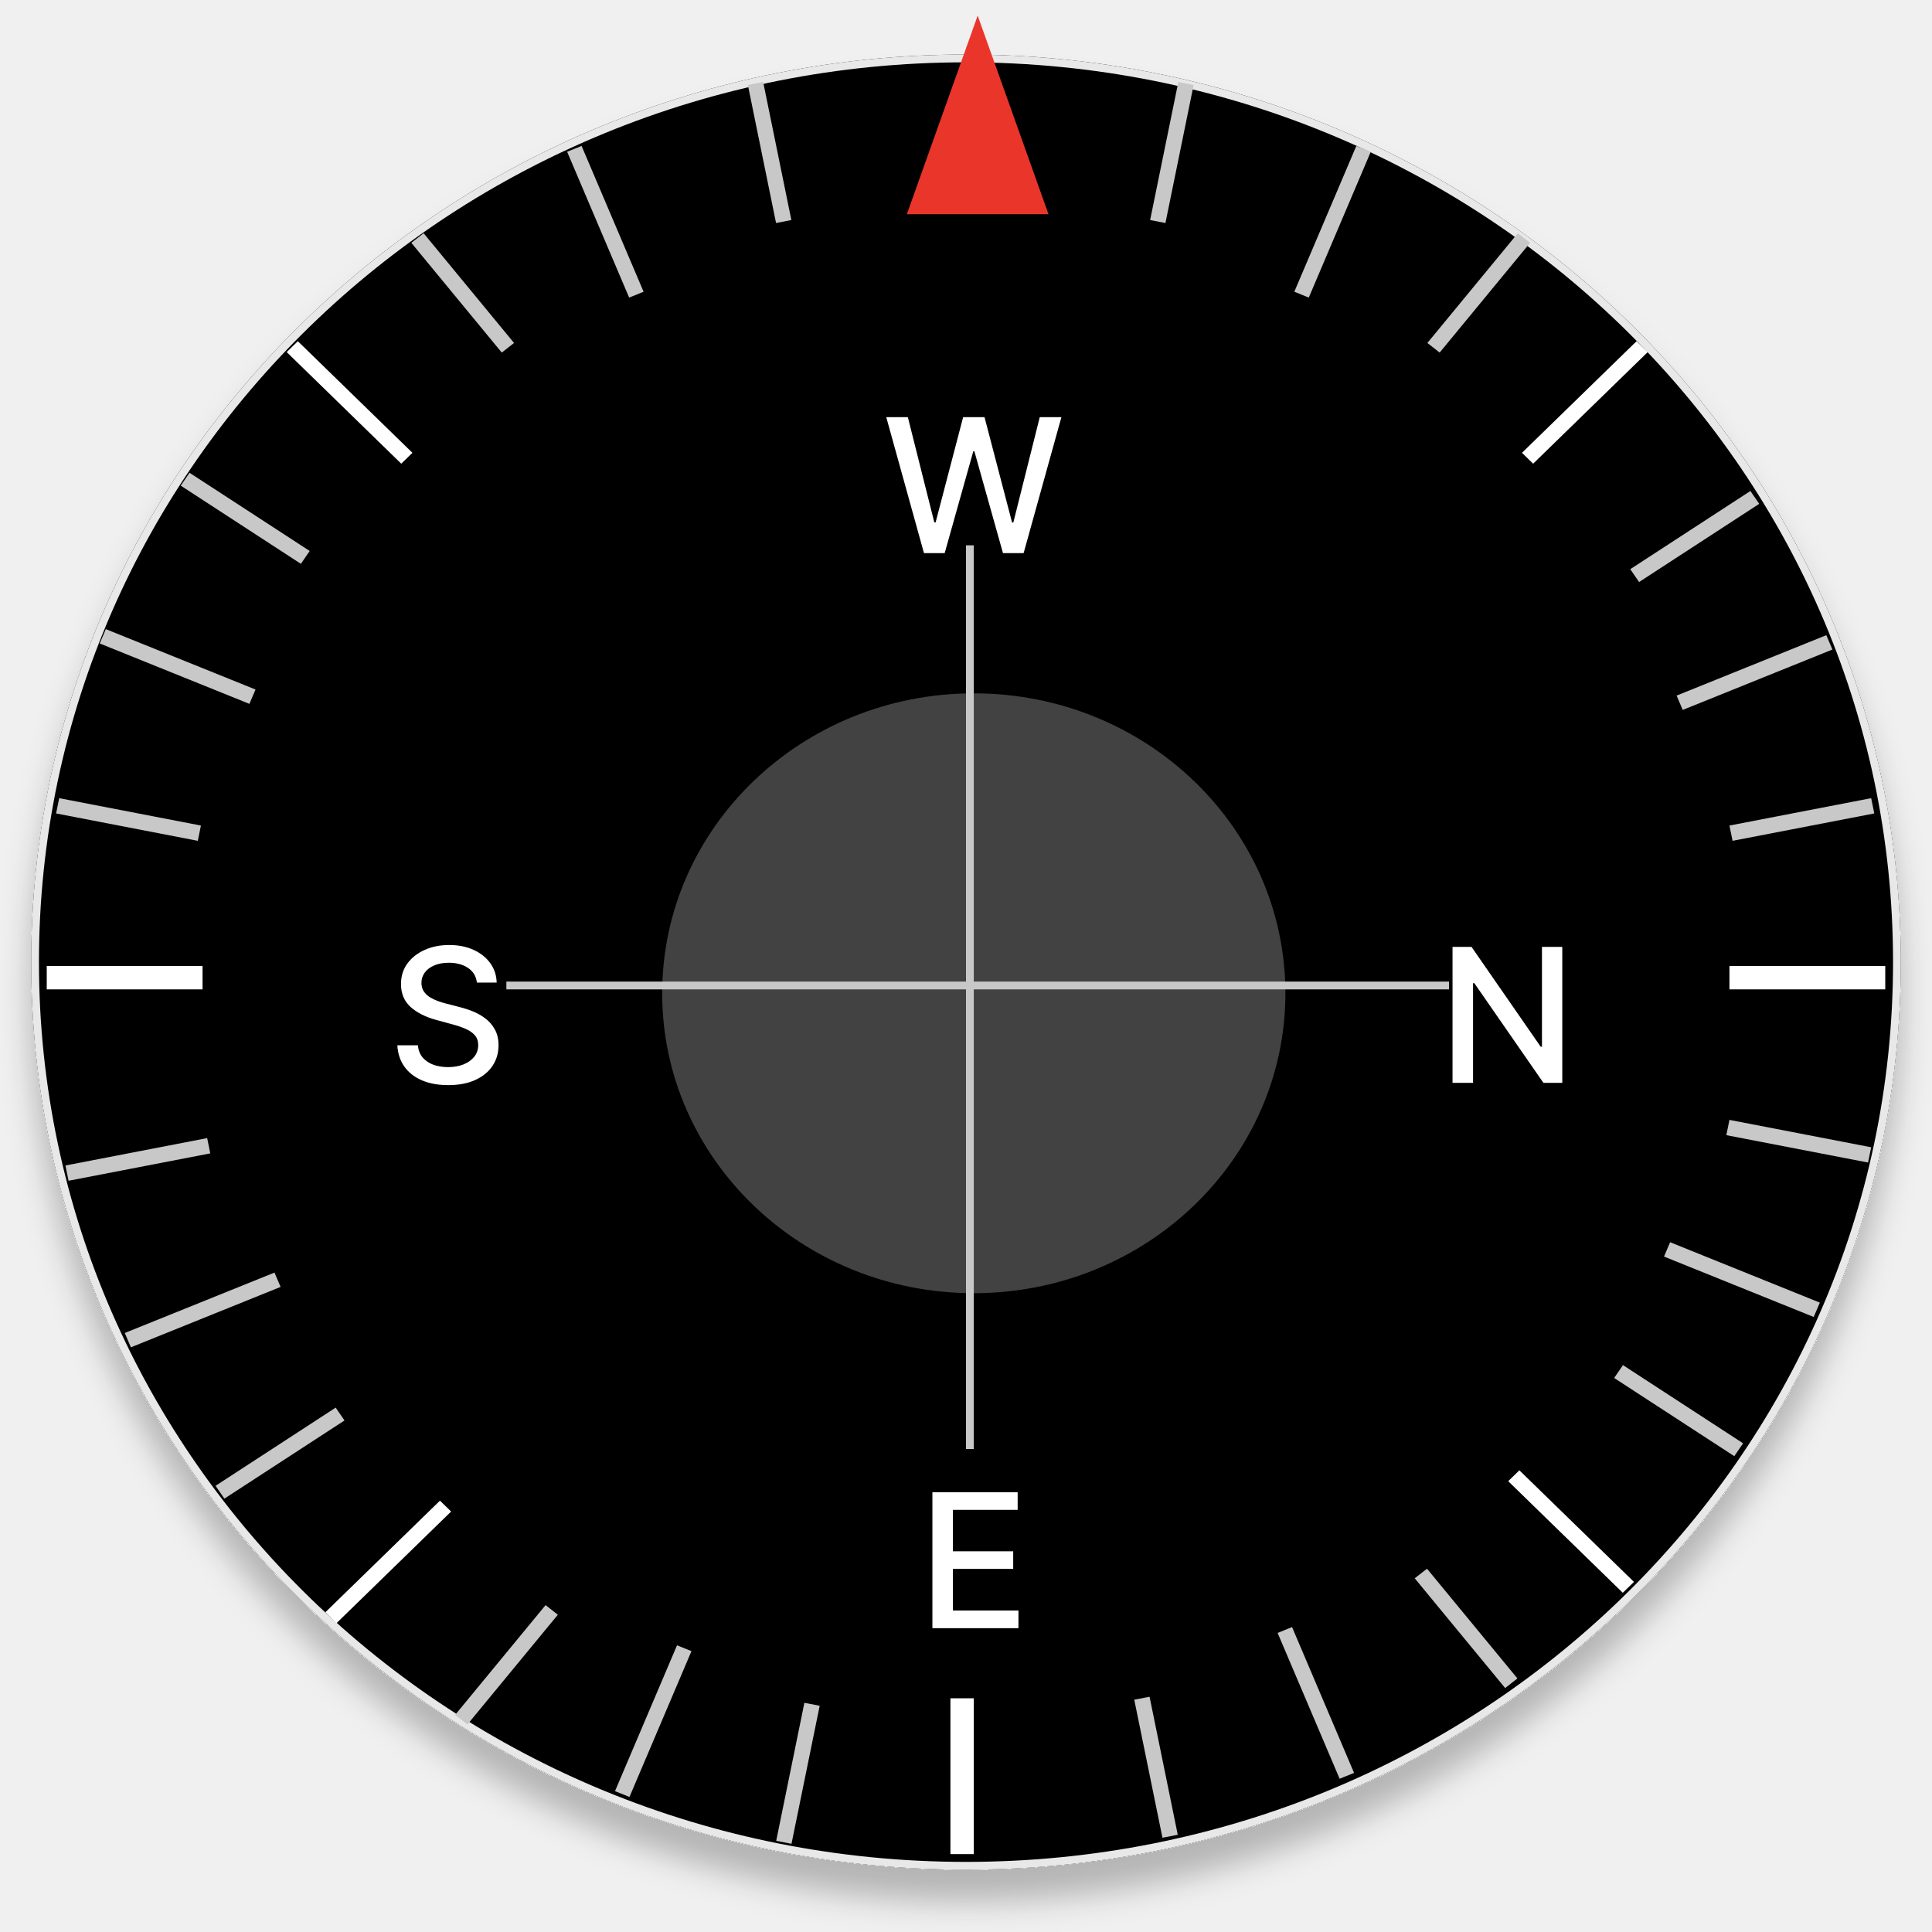
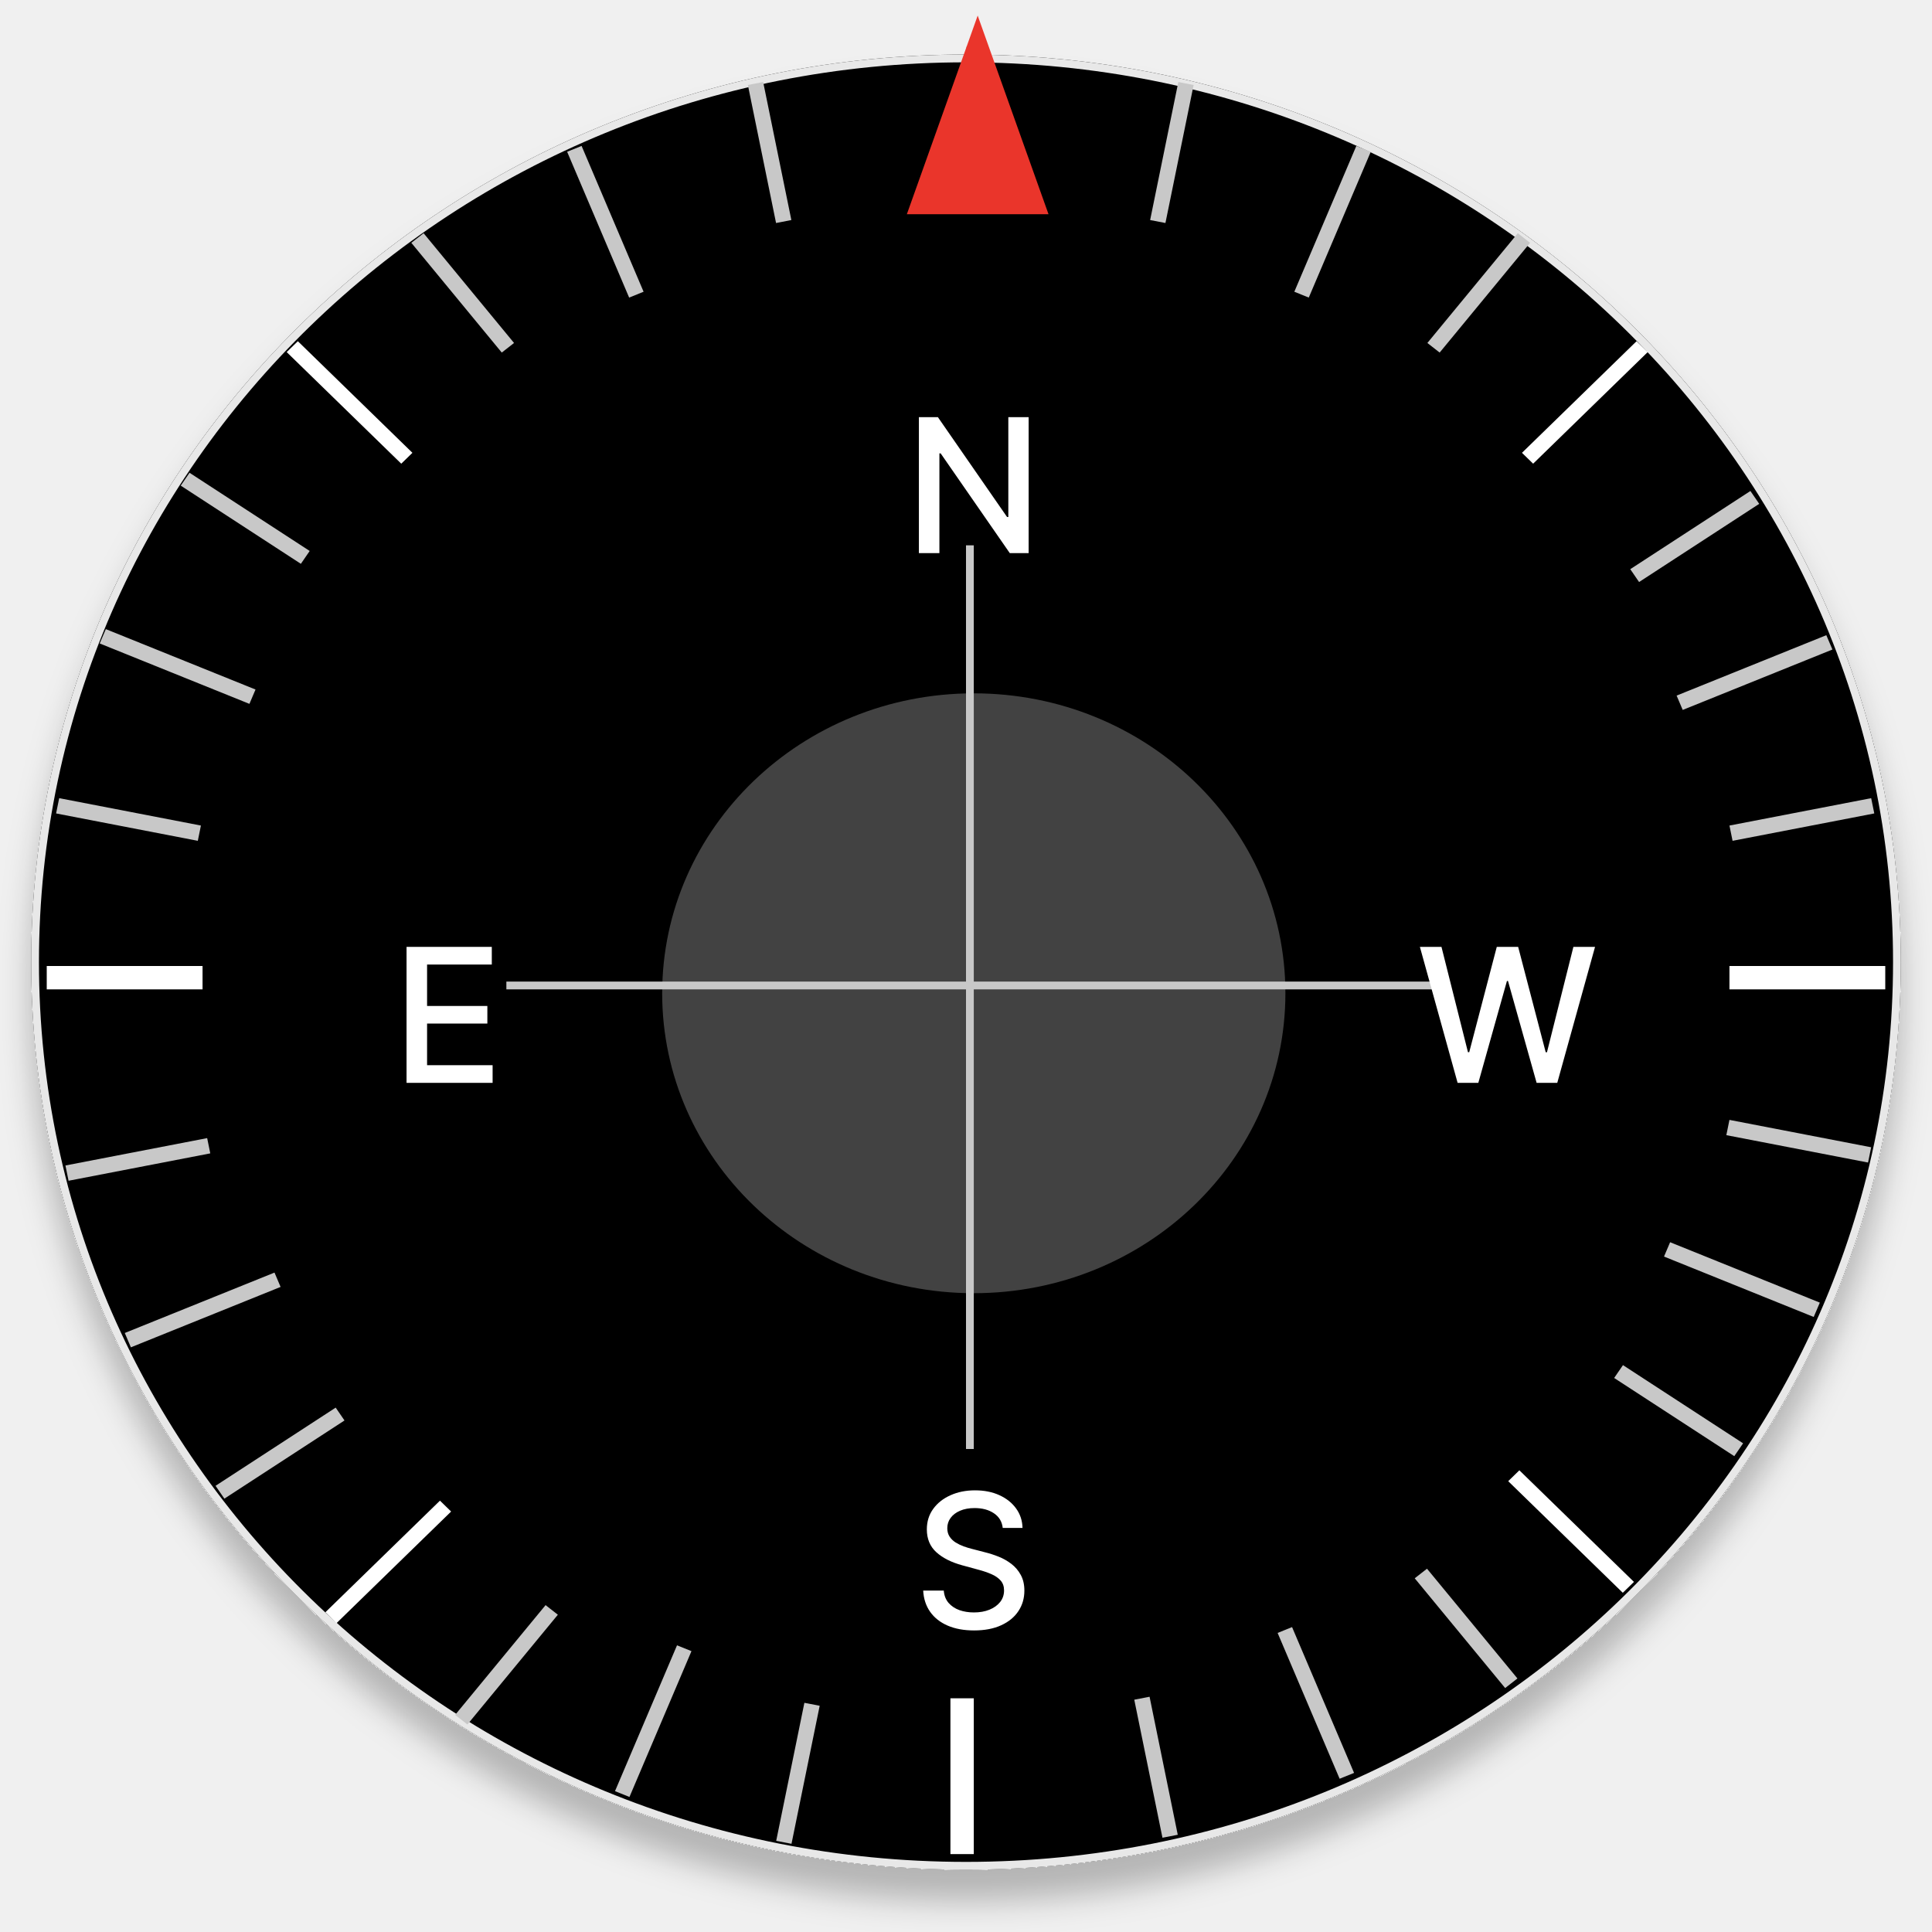
<svg xmlns="http://www.w3.org/2000/svg" width="248" height="248" viewBox="0 0 248 248" fill="none">
-   <g filter="url(#filter0_d_134_1898)">
+   <g filter="url(#filter0_d_160_955)">
    <ellipse cx="124" cy="123.5" rx="120" ry="116.5" fill="black" />
    <path d="M243.5 123.5C243.5 187.551 190.012 239.5 124 239.5C57.988 239.5 4.5 187.551 4.5 123.5C4.5 59.449 57.988 7.5 124 7.5C190.012 7.5 243.5 59.449 243.5 123.5Z" stroke="#E8E8E8" />
  </g>
  <ellipse cx="125" cy="127.5" rx="40" ry="38.5" fill="#424242" />
  <line x1="124.5" y1="186" x2="124.5" y2="70" stroke="#C8C8C8" />
  <line x1="65" y1="126.5" x2="186" y2="126.5" stroke="#C8C8C8" />
-   <path d="M118.605 71L113.764 53.545H116.534L119.934 67.062H120.096L123.633 53.545H126.377L129.914 67.071H130.076L133.468 53.545H136.247L131.397 71H128.747L125.074 57.926H124.937L121.264 71H118.605Z" fill="white" />
-   <path d="M200.541 121.545V139H198.12L189.248 126.199H189.086V139H186.453V121.545H188.89L197.771 134.364H197.933V121.545H200.541Z" fill="white" />
-   <path d="M119.687 209V191.545H130.63V193.812H122.321V199.131H130.059V201.389H122.321V206.733H130.733V209H119.687Z" fill="white" />
-   <path d="M61.215 126.131C61.124 125.324 60.749 124.699 60.09 124.256C59.431 123.807 58.601 123.582 57.601 123.582C56.885 123.582 56.266 123.696 55.743 123.923C55.221 124.145 54.814 124.452 54.525 124.844C54.24 125.23 54.098 125.67 54.098 126.165C54.098 126.58 54.195 126.937 54.388 127.239C54.587 127.54 54.846 127.793 55.164 127.997C55.488 128.196 55.834 128.364 56.203 128.5C56.573 128.631 56.928 128.739 57.269 128.824L58.973 129.267C59.53 129.403 60.101 129.588 60.686 129.821C61.272 130.054 61.814 130.361 62.314 130.741C62.814 131.122 63.218 131.594 63.525 132.156C63.837 132.719 63.993 133.392 63.993 134.176C63.993 135.165 63.738 136.043 63.226 136.81C62.721 137.577 61.985 138.182 61.019 138.625C60.059 139.068 58.897 139.29 57.533 139.29C56.226 139.29 55.096 139.082 54.141 138.668C53.186 138.253 52.439 137.665 51.9 136.903C51.36 136.136 51.061 135.227 51.005 134.176H53.647C53.698 134.807 53.902 135.332 54.26 135.753C54.624 136.168 55.087 136.477 55.65 136.682C56.218 136.881 56.84 136.98 57.516 136.98C58.26 136.98 58.922 136.864 59.502 136.631C60.087 136.392 60.547 136.062 60.883 135.642C61.218 135.216 61.385 134.719 61.385 134.151C61.385 133.634 61.238 133.21 60.942 132.881C60.652 132.551 60.258 132.278 59.758 132.062C59.263 131.847 58.703 131.656 58.078 131.491L56.016 130.929C54.618 130.548 53.51 129.989 52.692 129.25C51.88 128.511 51.473 127.534 51.473 126.318C51.473 125.312 51.746 124.435 52.291 123.685C52.837 122.935 53.576 122.352 54.508 121.938C55.439 121.517 56.49 121.307 57.661 121.307C58.843 121.307 59.885 121.514 60.789 121.929C61.698 122.344 62.414 122.915 62.936 123.642C63.459 124.364 63.732 125.193 63.755 126.131H61.215Z" fill="white" />
+   <path d="M132.041 53.545V71H129.62L120.748 58.199H120.586V71H117.953V53.545H120.39L129.271 66.364H129.433V53.545H132.041Z" fill="white" />
+   <path d="M187.105 139L182.264 121.545H185.034L188.434 135.062H188.596L192.133 121.545H194.877L198.414 135.071H198.576L201.968 121.545H204.747L199.897 139H197.247L193.574 125.926H193.437L189.764 139H187.105Z" fill="white" />
+   <path d="M128.715 196.131C128.624 195.324 128.249 194.699 127.59 194.256C126.931 193.807 126.101 193.582 125.101 193.582C124.385 193.582 123.766 193.696 123.243 193.923C122.721 194.145 122.314 194.452 122.025 194.844C121.74 195.23 121.598 195.67 121.598 196.165C121.598 196.58 121.695 196.937 121.888 197.239C122.087 197.54 122.346 197.793 122.664 197.997C122.988 198.196 123.334 198.364 123.703 198.5C124.073 198.631 124.428 198.739 124.769 198.824L126.473 199.267C127.03 199.403 127.601 199.588 128.186 199.821C128.772 200.054 129.314 200.361 129.814 200.741C130.314 201.122 130.718 201.594 131.025 202.156C131.337 202.719 131.493 203.392 131.493 204.176C131.493 205.165 131.238 206.043 130.726 206.81C130.221 207.577 129.485 208.182 128.519 208.625C127.559 209.068 126.397 209.29 125.033 209.29C123.726 209.29 122.596 209.082 121.641 208.668C120.686 208.253 119.939 207.665 119.4 206.903C118.86 206.136 118.561 205.227 118.505 204.176H121.147C121.198 204.807 121.402 205.332 121.76 205.753C122.124 206.168 122.587 206.477 123.15 206.682C123.718 206.881 124.34 206.98 125.016 206.98C125.76 206.98 126.422 206.864 127.002 206.631C127.587 206.392 128.047 206.062 128.382 205.642C128.718 205.216 128.885 204.719 128.885 204.151C128.885 203.634 128.738 203.21 128.442 202.881C128.152 202.551 127.757 202.278 127.257 202.062C126.763 201.847 126.203 201.656 125.578 201.491L123.516 200.929C122.118 200.548 121.01 199.989 120.192 199.25C119.38 198.511 118.973 197.534 118.973 196.318C118.973 195.312 119.246 194.435 119.792 193.685C120.337 192.935 121.076 192.352 122.007 191.938C122.939 191.517 123.99 191.307 125.161 191.307C126.343 191.307 127.385 191.514 128.289 191.929C129.198 192.344 129.914 192.915 130.436 193.642C130.959 194.364 131.232 195.193 131.255 196.131H128.715Z" fill="white" />
+   <path d="M52.187 139V121.545H63.13V123.812H54.821V129.131H62.559V131.389H54.821V136.733H63.233V139H52.187Z" fill="white" />
  <line x1="123.5" y1="238" x2="123.5" y2="218" stroke="white" stroke-width="3" />
  <line x1="124.5" y1="26" x2="124.5" y2="6" stroke="#C8C8C8" />
  <line x1="222" y1="125.5" x2="242" y2="125.5" stroke="white" stroke-width="3" />
  <line x1="6" y1="125.5" x2="26" y2="125.5" stroke="white" stroke-width="3" />
  <line y1="-1" x2="20.722" y2="-1" transform="matrix(0.927368 0.374151 -0.391343 0.920245 12.7998 82.5977)" stroke="#C8C8C8" stroke-width="2" />
  <line y1="-1" x2="20.722" y2="-1" transform="matrix(0.927368 0.374151 -0.391343 0.920245 213.6 161.298)" stroke="#C8C8C8" stroke-width="2" />
  <line y1="-1" x2="20.532" y2="-1" transform="matrix(0.716349 -0.697742 0.716349 0.697742 196.8 59.521)" stroke="white" stroke-width="2" />
  <line y1="-1" x2="20.722" y2="-1" transform="matrix(0.927368 -0.374151 0.391343 0.920245 216 91.1294)" stroke="#C8C8C8" stroke-width="2" />
  <line y1="-1" x2="20.532" y2="-1" transform="matrix(0.716349 -0.697742 0.716349 0.697742 43.1997 208.352)" stroke="white" stroke-width="2" />
  <line y1="-1" x2="20.34" y2="-1" transform="matrix(0.391343 0.920245 -0.927368 0.374151 164 209.61)" stroke="#C8C8C8" stroke-width="2" />
  <line y1="-1" x2="20.34" y2="-1" transform="matrix(0.391343 0.920245 -0.927368 0.374151 72.7998 19.4805)" stroke="#C8C8C8" stroke-width="2" />
  <line y1="-1" x2="20.34" y2="-1" transform="matrix(0.391343 -0.920245 0.927368 0.374151 80.7998 230.666)" stroke="#C8C8C8" stroke-width="2" />
  <line y1="-1" x2="20.34" y2="-1" transform="matrix(0.391343 -0.920245 0.927368 0.374151 168 38.1978)" stroke="#C8C8C8" stroke-width="2" />
  <line y1="-1" x2="20.722" y2="-1" transform="matrix(0.927368 -0.374151 0.391343 0.920245 16.8003 172.948)" stroke="#C8C8C8" stroke-width="2" />
  <line y1="-1" x2="18.528" y2="-1" transform="matrix(0.981839 -0.189715 0.19957 0.979883 8.80029 151.567)" stroke="#C8C8C8" stroke-width="2" />
  <line y1="-1" x2="18.528" y2="-1" transform="matrix(0.981839 -0.189715 0.19957 0.979883 222.4 107.931)" stroke="#C8C8C8" stroke-width="2" />
  <line y1="-1" x2="18.528" y2="-1" transform="matrix(0.981841 0.189707 -0.199562 0.979885 221.6 145.714)" stroke="#C8C8C8" stroke-width="2" />
  <line y1="-1" x2="18.528" y2="-1" transform="matrix(0.981841 0.189707 -0.199562 0.979885 7.19971 104.416)" stroke="#C8C8C8" stroke-width="2" />
  <line y1="-1" x2="18.399" y2="-1" transform="matrix(0.838128 0.545473 -0.565687 0.82462 23.2002 62.3379)" stroke="#C8C8C8" stroke-width="2" />
  <line y1="-1" x2="18.399" y2="-1" transform="matrix(0.838128 0.545473 -0.565687 0.82462 207.2 176.883)" stroke="#C8C8C8" stroke-width="2" />
  <line y1="-1" x2="18.255" y2="-1" transform="matrix(0.635918 -0.771757 0.787838 0.615883 60 221.361)" stroke="#C8C8C8" stroke-width="2" />
  <line y1="-1" x2="18.255" y2="-1" transform="matrix(0.635918 -0.771757 0.787838 0.615883 184.8 45.2573)" stroke="#C8C8C8" stroke-width="2" />
  <line y1="-1" x2="18.255" y2="-1" transform="matrix(0.635918 0.771757 -0.787838 0.615883 52.7998 31.1689)" stroke="#C8C8C8" stroke-width="2" />
  <line y1="-1" x2="18.255" y2="-1" transform="matrix(0.635918 0.771757 -0.787838 0.615883 181.6 202.597)" stroke="#C8C8C8" stroke-width="2" />
  <line y1="-1" x2="18.083" y2="-1" transform="matrix(0.200087 0.979778 -0.981744 0.190209 145.6 218.182)" stroke="#C8C8C8" stroke-width="2" />
  <line y1="-1" x2="18.083" y2="-1" transform="matrix(0.200087 -0.979778 0.981744 0.190209 101.6 236.678)" stroke="#C8C8C8" stroke-width="2" />
  <line y1="-1" x2="18.083" y2="-1" transform="matrix(0.200087 -0.979778 0.981744 0.190209 149.6 28.6265)" stroke="#C8C8C8" stroke-width="2" />
  <line y1="-1" x2="18.083" y2="-1" transform="matrix(0.200087 0.979778 -0.981744 0.190209 96 10.9092)" stroke="#C8C8C8" stroke-width="2" />
  <line y1="-1" x2="18.399" y2="-1" transform="matrix(0.838128 -0.545473 0.565687 0.82462 28.7998 192.374)" stroke="#C8C8C8" stroke-width="2" />
  <line y1="-1" x2="18.399" y2="-1" transform="matrix(0.838128 -0.545473 0.565687 0.82462 210.4 74.7114)" stroke="#C8C8C8" stroke-width="2" />
  <line y1="-1" x2="20.532" y2="-1" transform="matrix(0.716349 0.697742 -0.716349 0.697742 36.7998 45.1948)" stroke="white" stroke-width="2" />
  <line y1="-1" x2="20.532" y2="-1" transform="matrix(0.716349 0.697742 -0.716349 0.697742 193.6 190.13)" stroke="white" stroke-width="2" />
  <path d="M125.5 2L134.593 27.5H116.407L125.5 2Z" fill="#EA352B" />
  <defs>
-     <filter id="filter0_d_134_1898" x="0" y="7" width="248" height="241" filterUnits="userSpaceOnUse" color-interpolation-filters="sRGB">
+     <filter id="filter0_d_160_955" x="0" y="7" width="248" height="241" filterUnits="userSpaceOnUse" color-interpolation-filters="sRGB">
      <feFlood flood-opacity="0" result="BackgroundImageFix" />
      <feColorMatrix in="SourceAlpha" type="matrix" values="0 0 0 0 0 0 0 0 0 0 0 0 0 0 0 0 0 0 127 0" result="hardAlpha" />
      <feOffset dy="4" />
      <feGaussianBlur stdDeviation="2" />
      <feComposite in2="hardAlpha" operator="out" />
      <feColorMatrix type="matrix" values="0 0 0 0 0 0 0 0 0 0 0 0 0 0 0 0 0 0 0.25 0" />
-       <feBlend mode="normal" in2="BackgroundImageFix" result="effect1_dropShadow_134_1898" />
-       <feBlend mode="normal" in="SourceGraphic" in2="effect1_dropShadow_134_1898" result="shape" />
+       <feBlend mode="normal" in2="BackgroundImageFix" result="effect1_dropShadow_160_955" />
+       <feBlend mode="normal" in="SourceGraphic" in2="effect1_dropShadow_160_955" result="shape" />
    </filter>
  </defs>
</svg>
